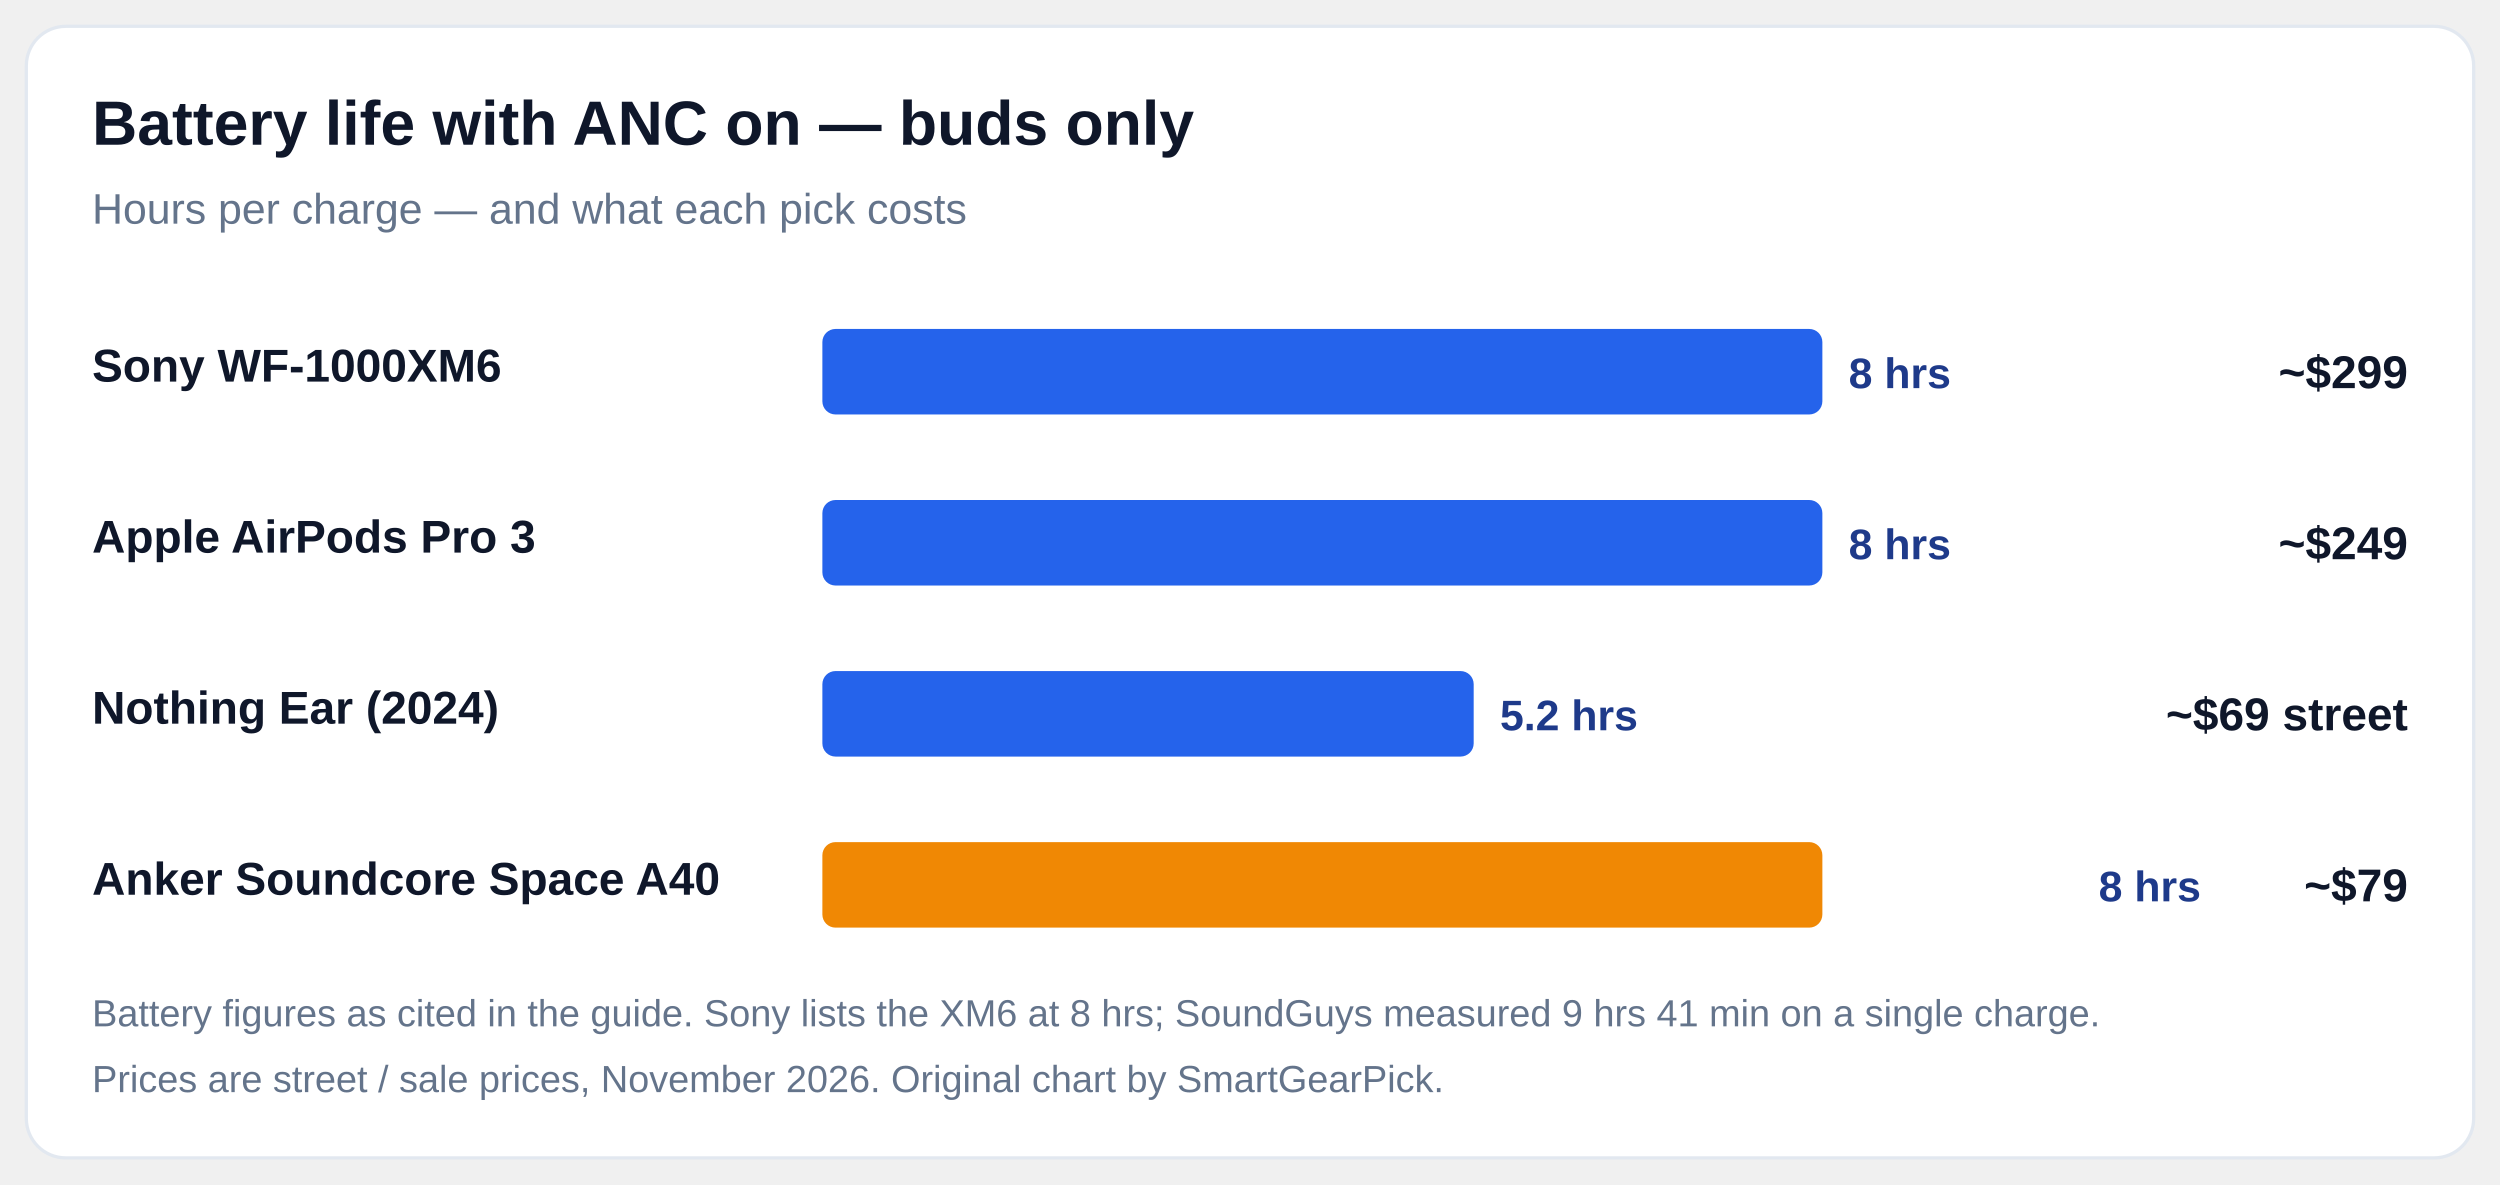
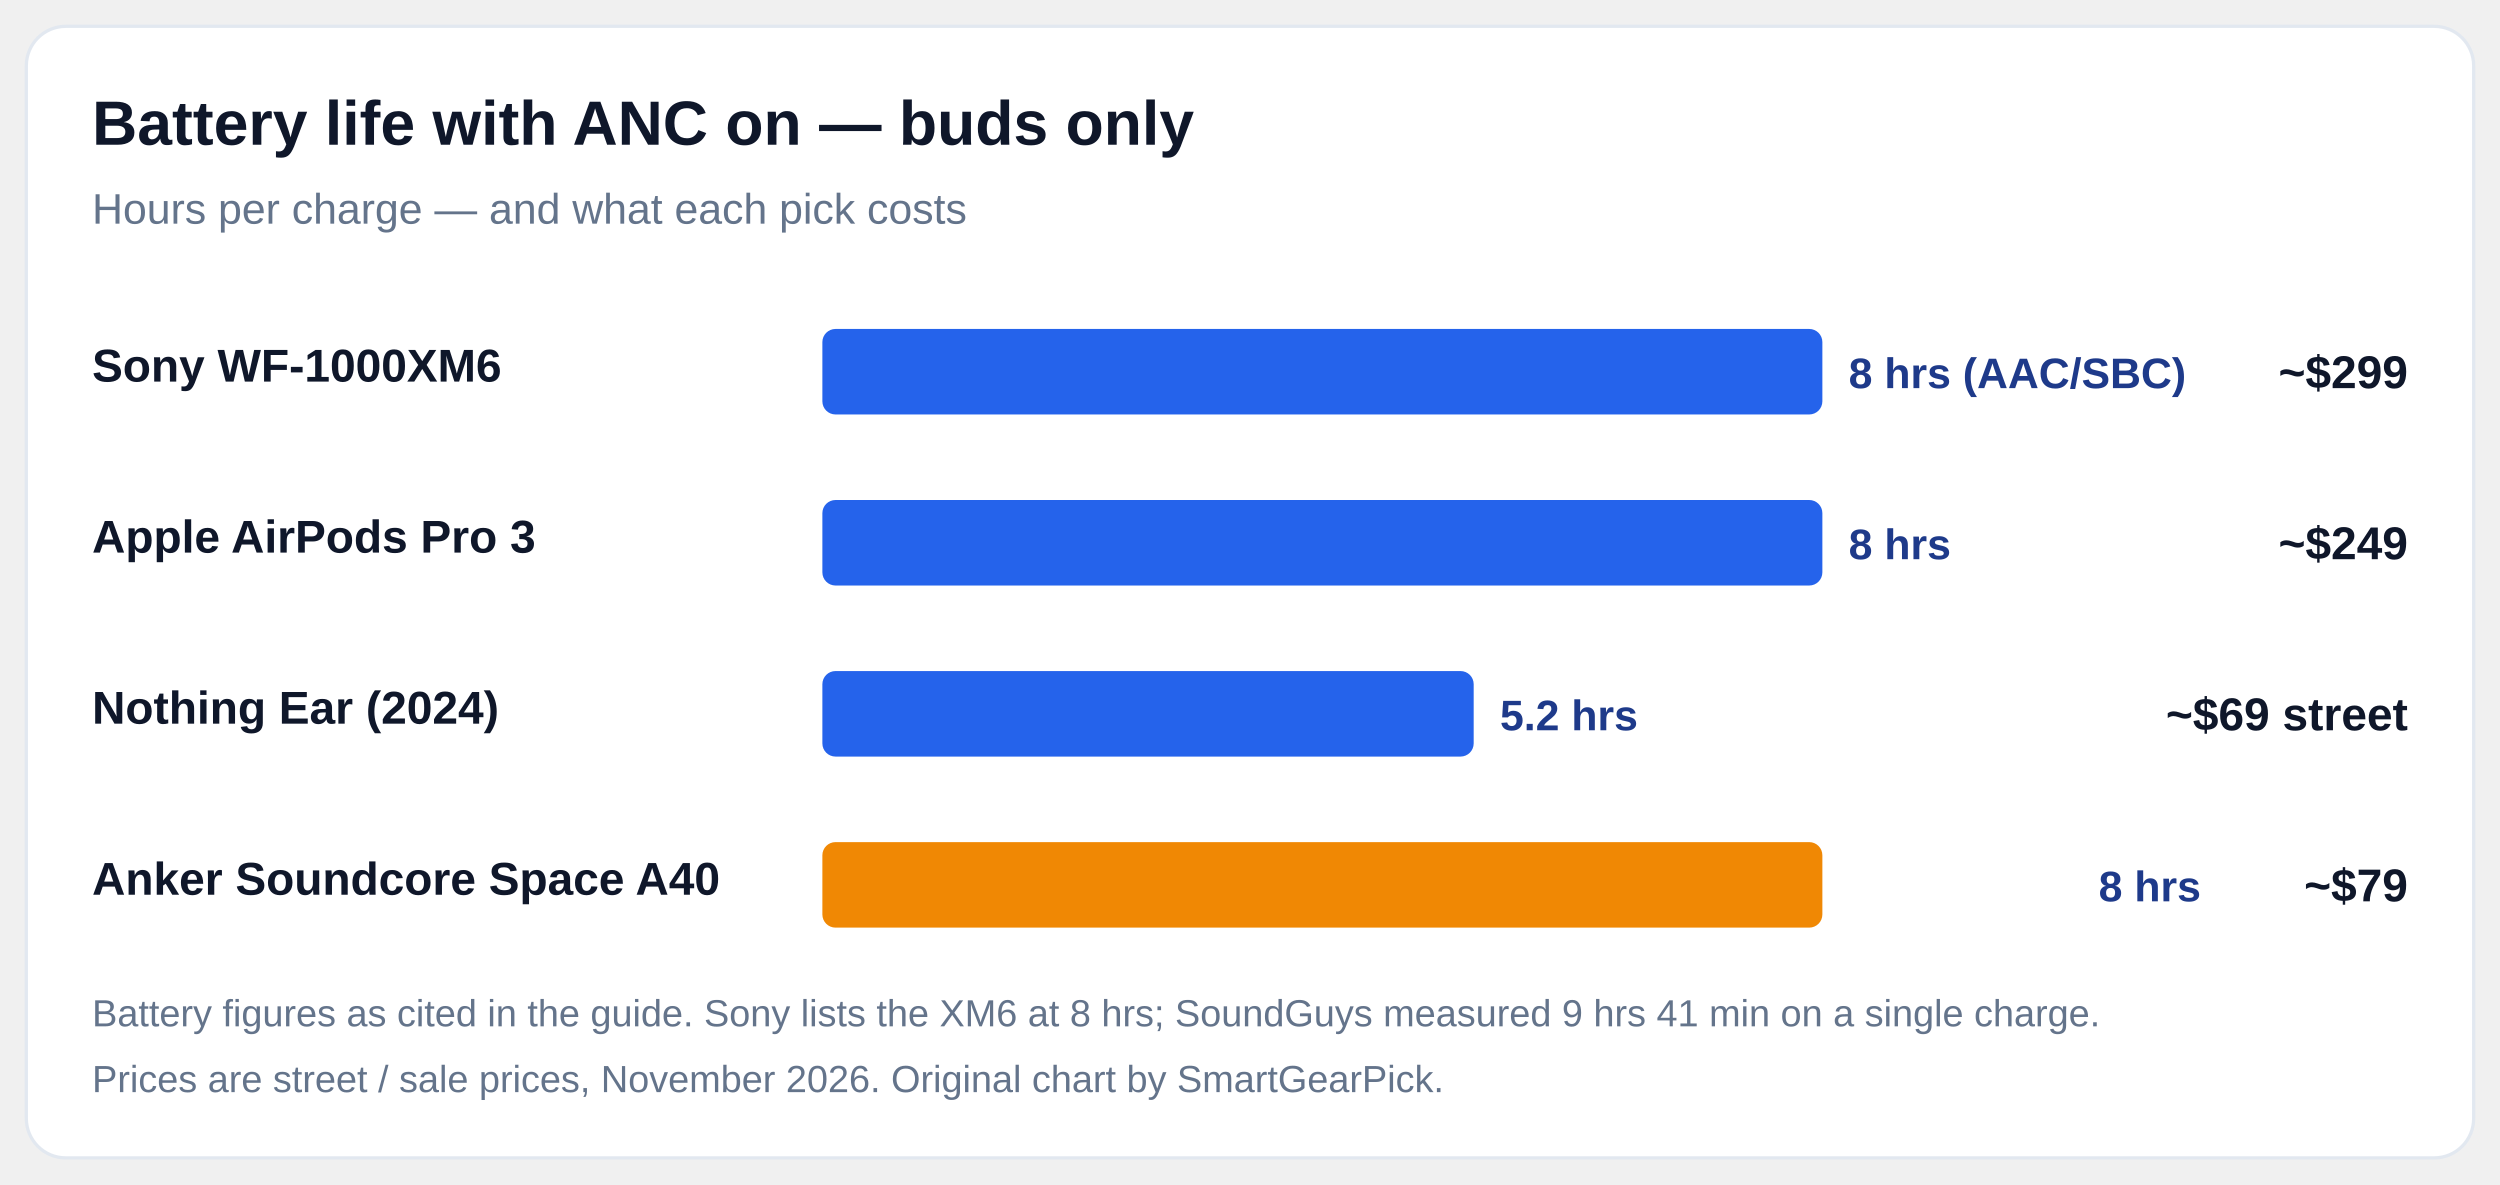
- <svg xmlns="http://www.w3.org/2000/svg" viewBox="0 0 760 360" width="760" height="360" role="img" aria-label="Bar chart: buds-only battery life with ANC on for the Sony WF-1000XM6 (8 hours, about 299 dollars), Apple AirPods Pro 3 (8 hours, about 249 dollars), Nothing Ear 2024 (5.2 hours, about 69 dollars street price), and Anker Soundcore Space A40 (8 hours, about 79 dollars)">
+ <svg xmlns="http://www.w3.org/2000/svg" viewBox="0 0 760 360" width="760" height="360" role="img" aria-label="Bar chart: buds-only battery life with ANC on for the Sony WF-1000XM6 (8 hours on AAC/SBC, about 299 dollars), Apple AirPods Pro 3 (8 hours, about 249 dollars), Nothing Ear 2024 (5.2 hours, about 69 dollars street price), and Anker Soundcore Space A40 (8 hours, about 79 dollars)">
  <rect x="8" y="8" width="744" height="344" rx="12" fill="#ffffff" stroke="#e2e8f0" stroke-width="1" />
  <text x="28" y="44" font-family="Arial, Helvetica, sans-serif" font-size="19" font-weight="700" fill="#0f172a">Battery life with ANC on — buds only</text>
  <text x="28" y="68" font-family="Arial, Helvetica, sans-serif" font-size="13" fill="#64748b">Hours per charge — and what each pick costs</text>
  <text x="28" y="116" font-family="Arial, Helvetica, sans-serif" font-size="14" font-weight="600" fill="#0f172a">Sony WF-1000XM6</text>
  <rect x="250" y="100" width="304" height="26" rx="4" fill="#2563eb" />
-   <text x="562" y="118" font-family="Arial, Helvetica, sans-serif" font-size="13" font-weight="700" fill="#1e3a8a">8 hrs</text>
+   <text x="562" y="118" font-family="Arial, Helvetica, sans-serif" font-size="13" font-weight="700" fill="#1e3a8a">8 hrs (AAC/SBC)</text>
  <text x="732" y="118" font-family="Arial, Helvetica, sans-serif" font-size="14" font-weight="700" fill="#0f172a" text-anchor="end">~$299</text>
  <text x="28" y="168" font-family="Arial, Helvetica, sans-serif" font-size="14" font-weight="600" fill="#0f172a">Apple AirPods Pro 3</text>
  <rect x="250" y="152" width="304" height="26" rx="4" fill="#2563eb" />
  <text x="562" y="170" font-family="Arial, Helvetica, sans-serif" font-size="13" font-weight="700" fill="#1e3a8a">8 hrs</text>
  <text x="732" y="170" font-family="Arial, Helvetica, sans-serif" font-size="14" font-weight="700" fill="#0f172a" text-anchor="end">~$249</text>
  <text x="28" y="220" font-family="Arial, Helvetica, sans-serif" font-size="14" font-weight="600" fill="#0f172a">Nothing Ear (2024)</text>
  <rect x="250" y="204" width="198" height="26" rx="4" fill="#2563eb" />
  <text x="456" y="222" font-family="Arial, Helvetica, sans-serif" font-size="13" font-weight="700" fill="#1e3a8a">5.2 hrs</text>
  <text x="732" y="222" font-family="Arial, Helvetica, sans-serif" font-size="14" font-weight="700" fill="#0f172a" text-anchor="end">~$69 street</text>
  <text x="28" y="272" font-family="Arial, Helvetica, sans-serif" font-size="14" font-weight="600" fill="#0f172a">Anker Soundcore Space A40</text>
  <rect x="250" y="256" width="304" height="26" rx="4" fill="#f08804" />
  <text x="638" y="274" font-family="Arial, Helvetica, sans-serif" font-size="13" font-weight="700" fill="#1e3a8a">8 hrs</text>
  <text x="732" y="274" font-family="Arial, Helvetica, sans-serif" font-size="14" font-weight="700" fill="#0f172a" text-anchor="end">~$79</text>
  <text x="28" y="312" font-family="Arial, Helvetica, sans-serif" font-size="11.5" fill="#64748b">Battery figures as cited in the guide. Sony lists the XM6 at 8 hrs; SoundGuys measured 9 hrs 41 min on a single charge.</text>
  <text x="28" y="332" font-family="Arial, Helvetica, sans-serif" font-size="11.5" fill="#64748b">Prices are street / sale prices, November 2026. Original chart by SmartGearPick.</text>
</svg>
